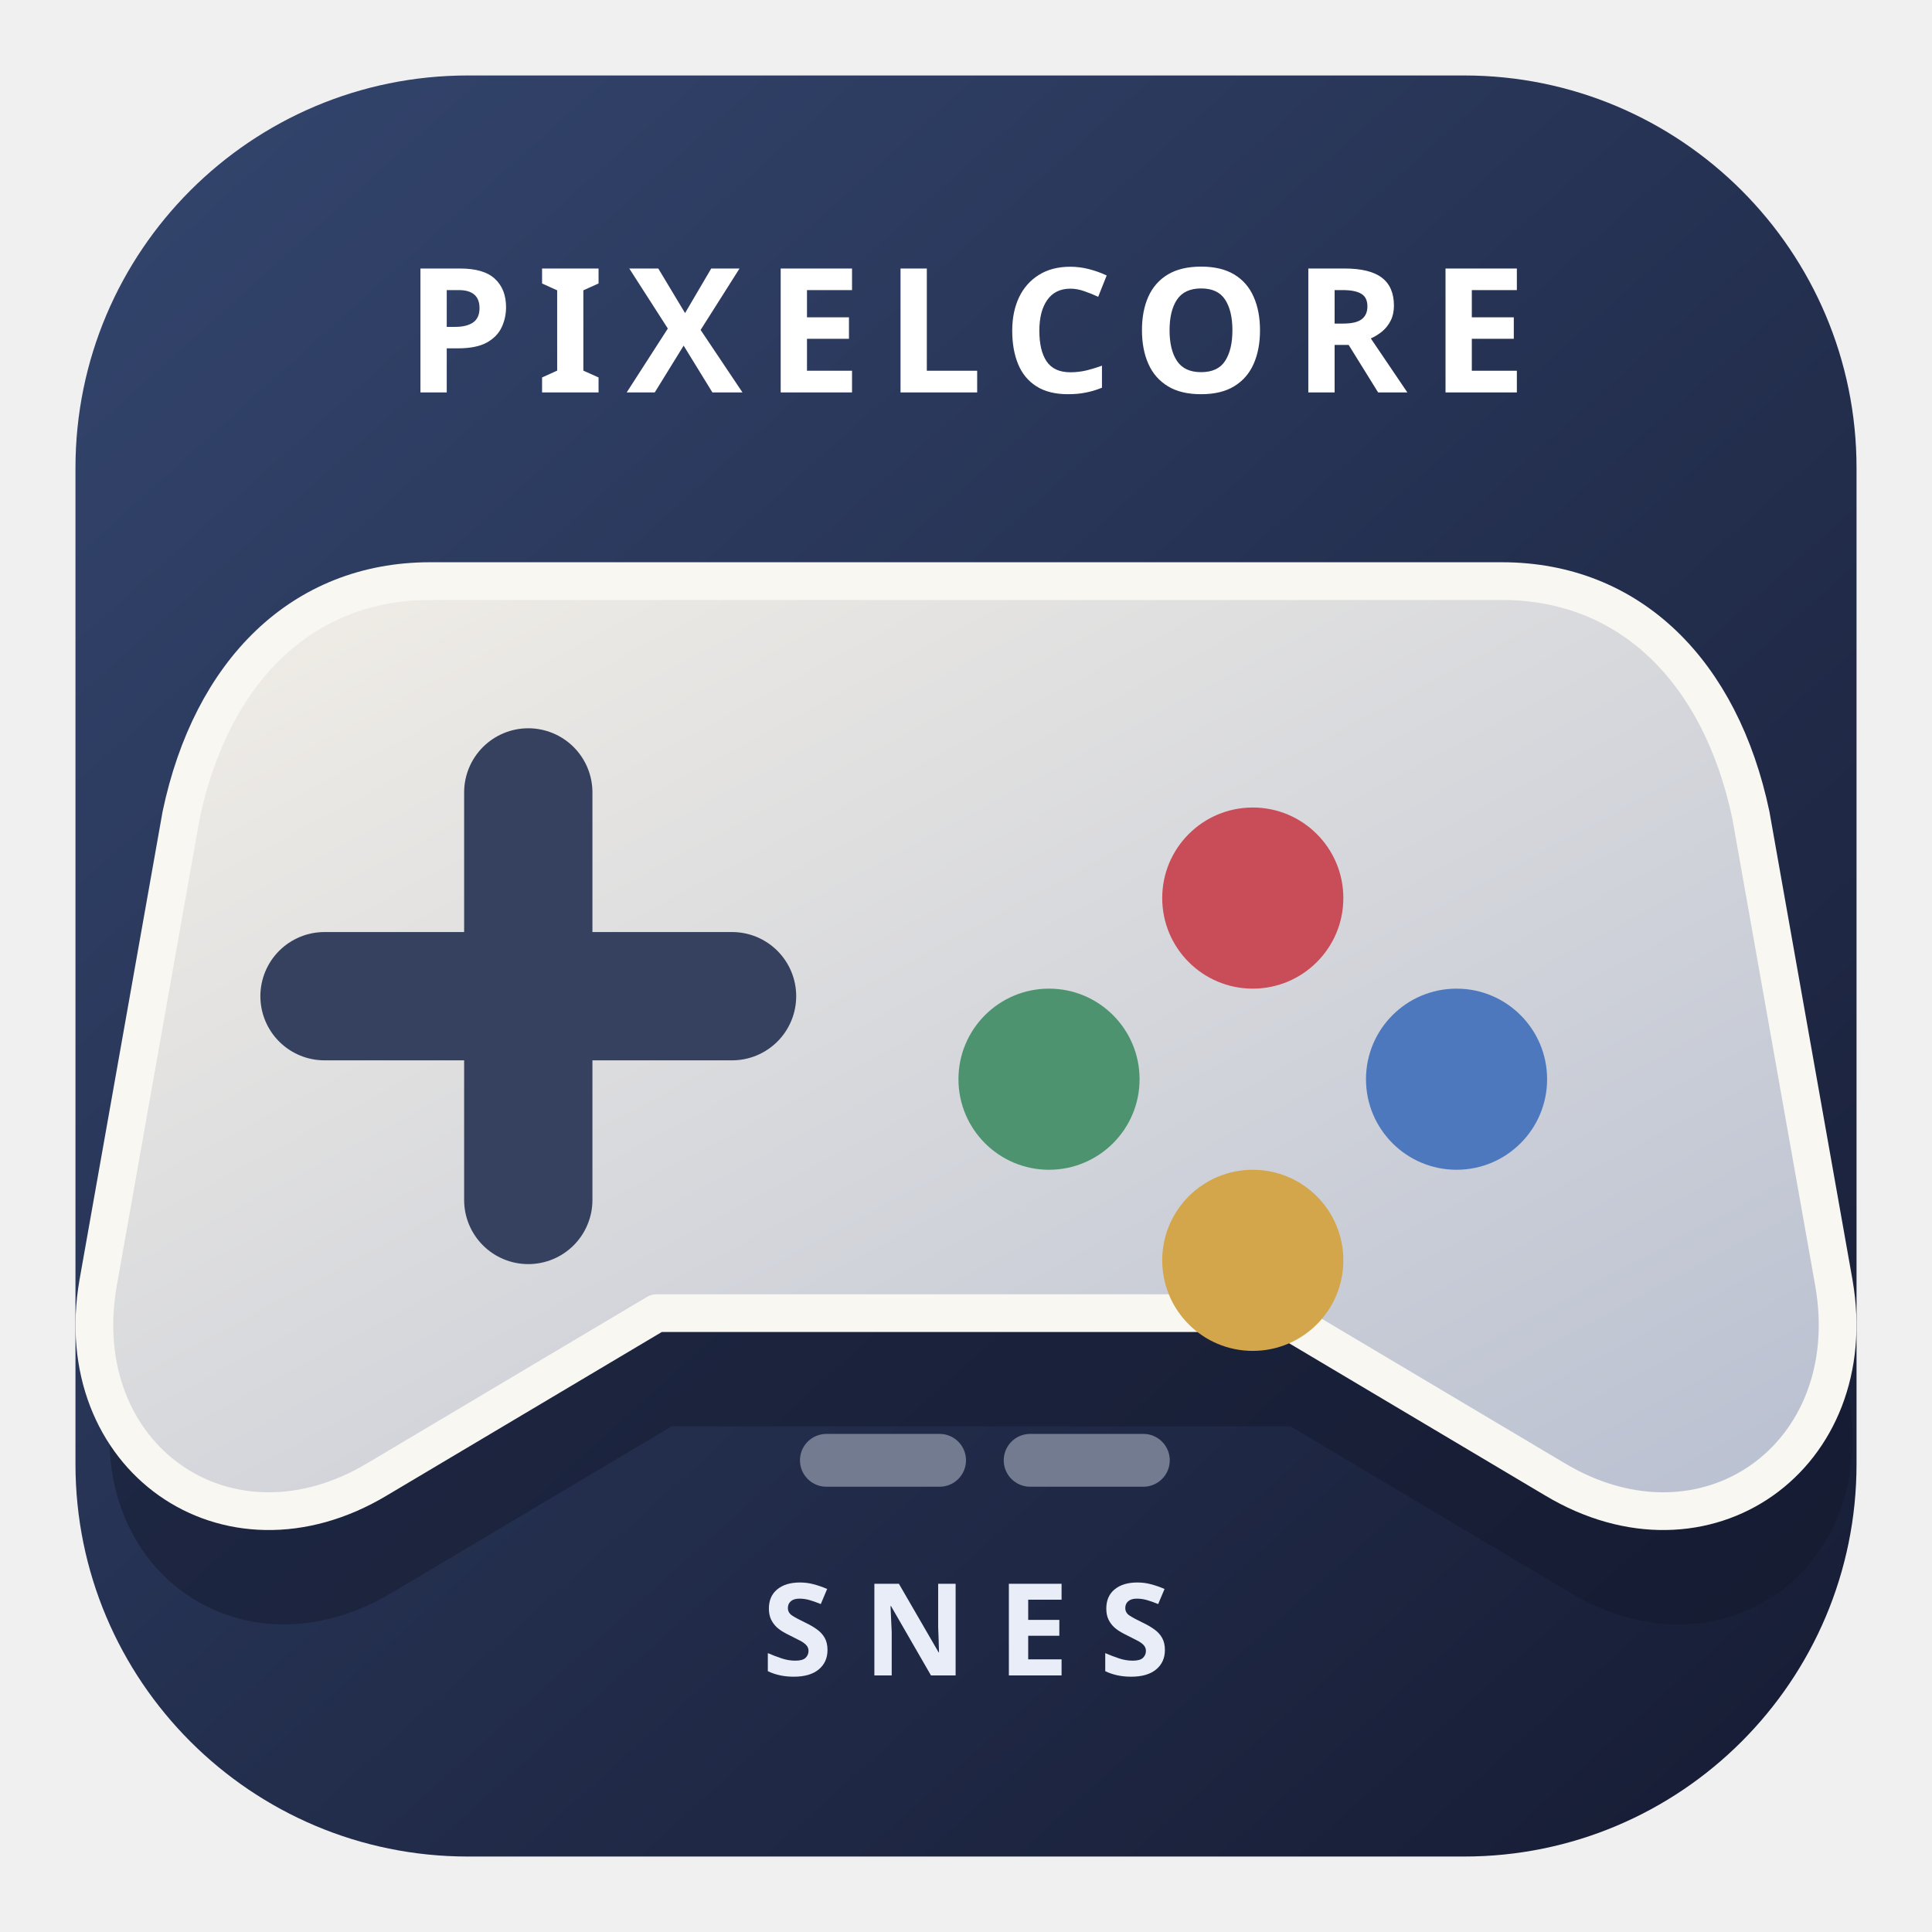
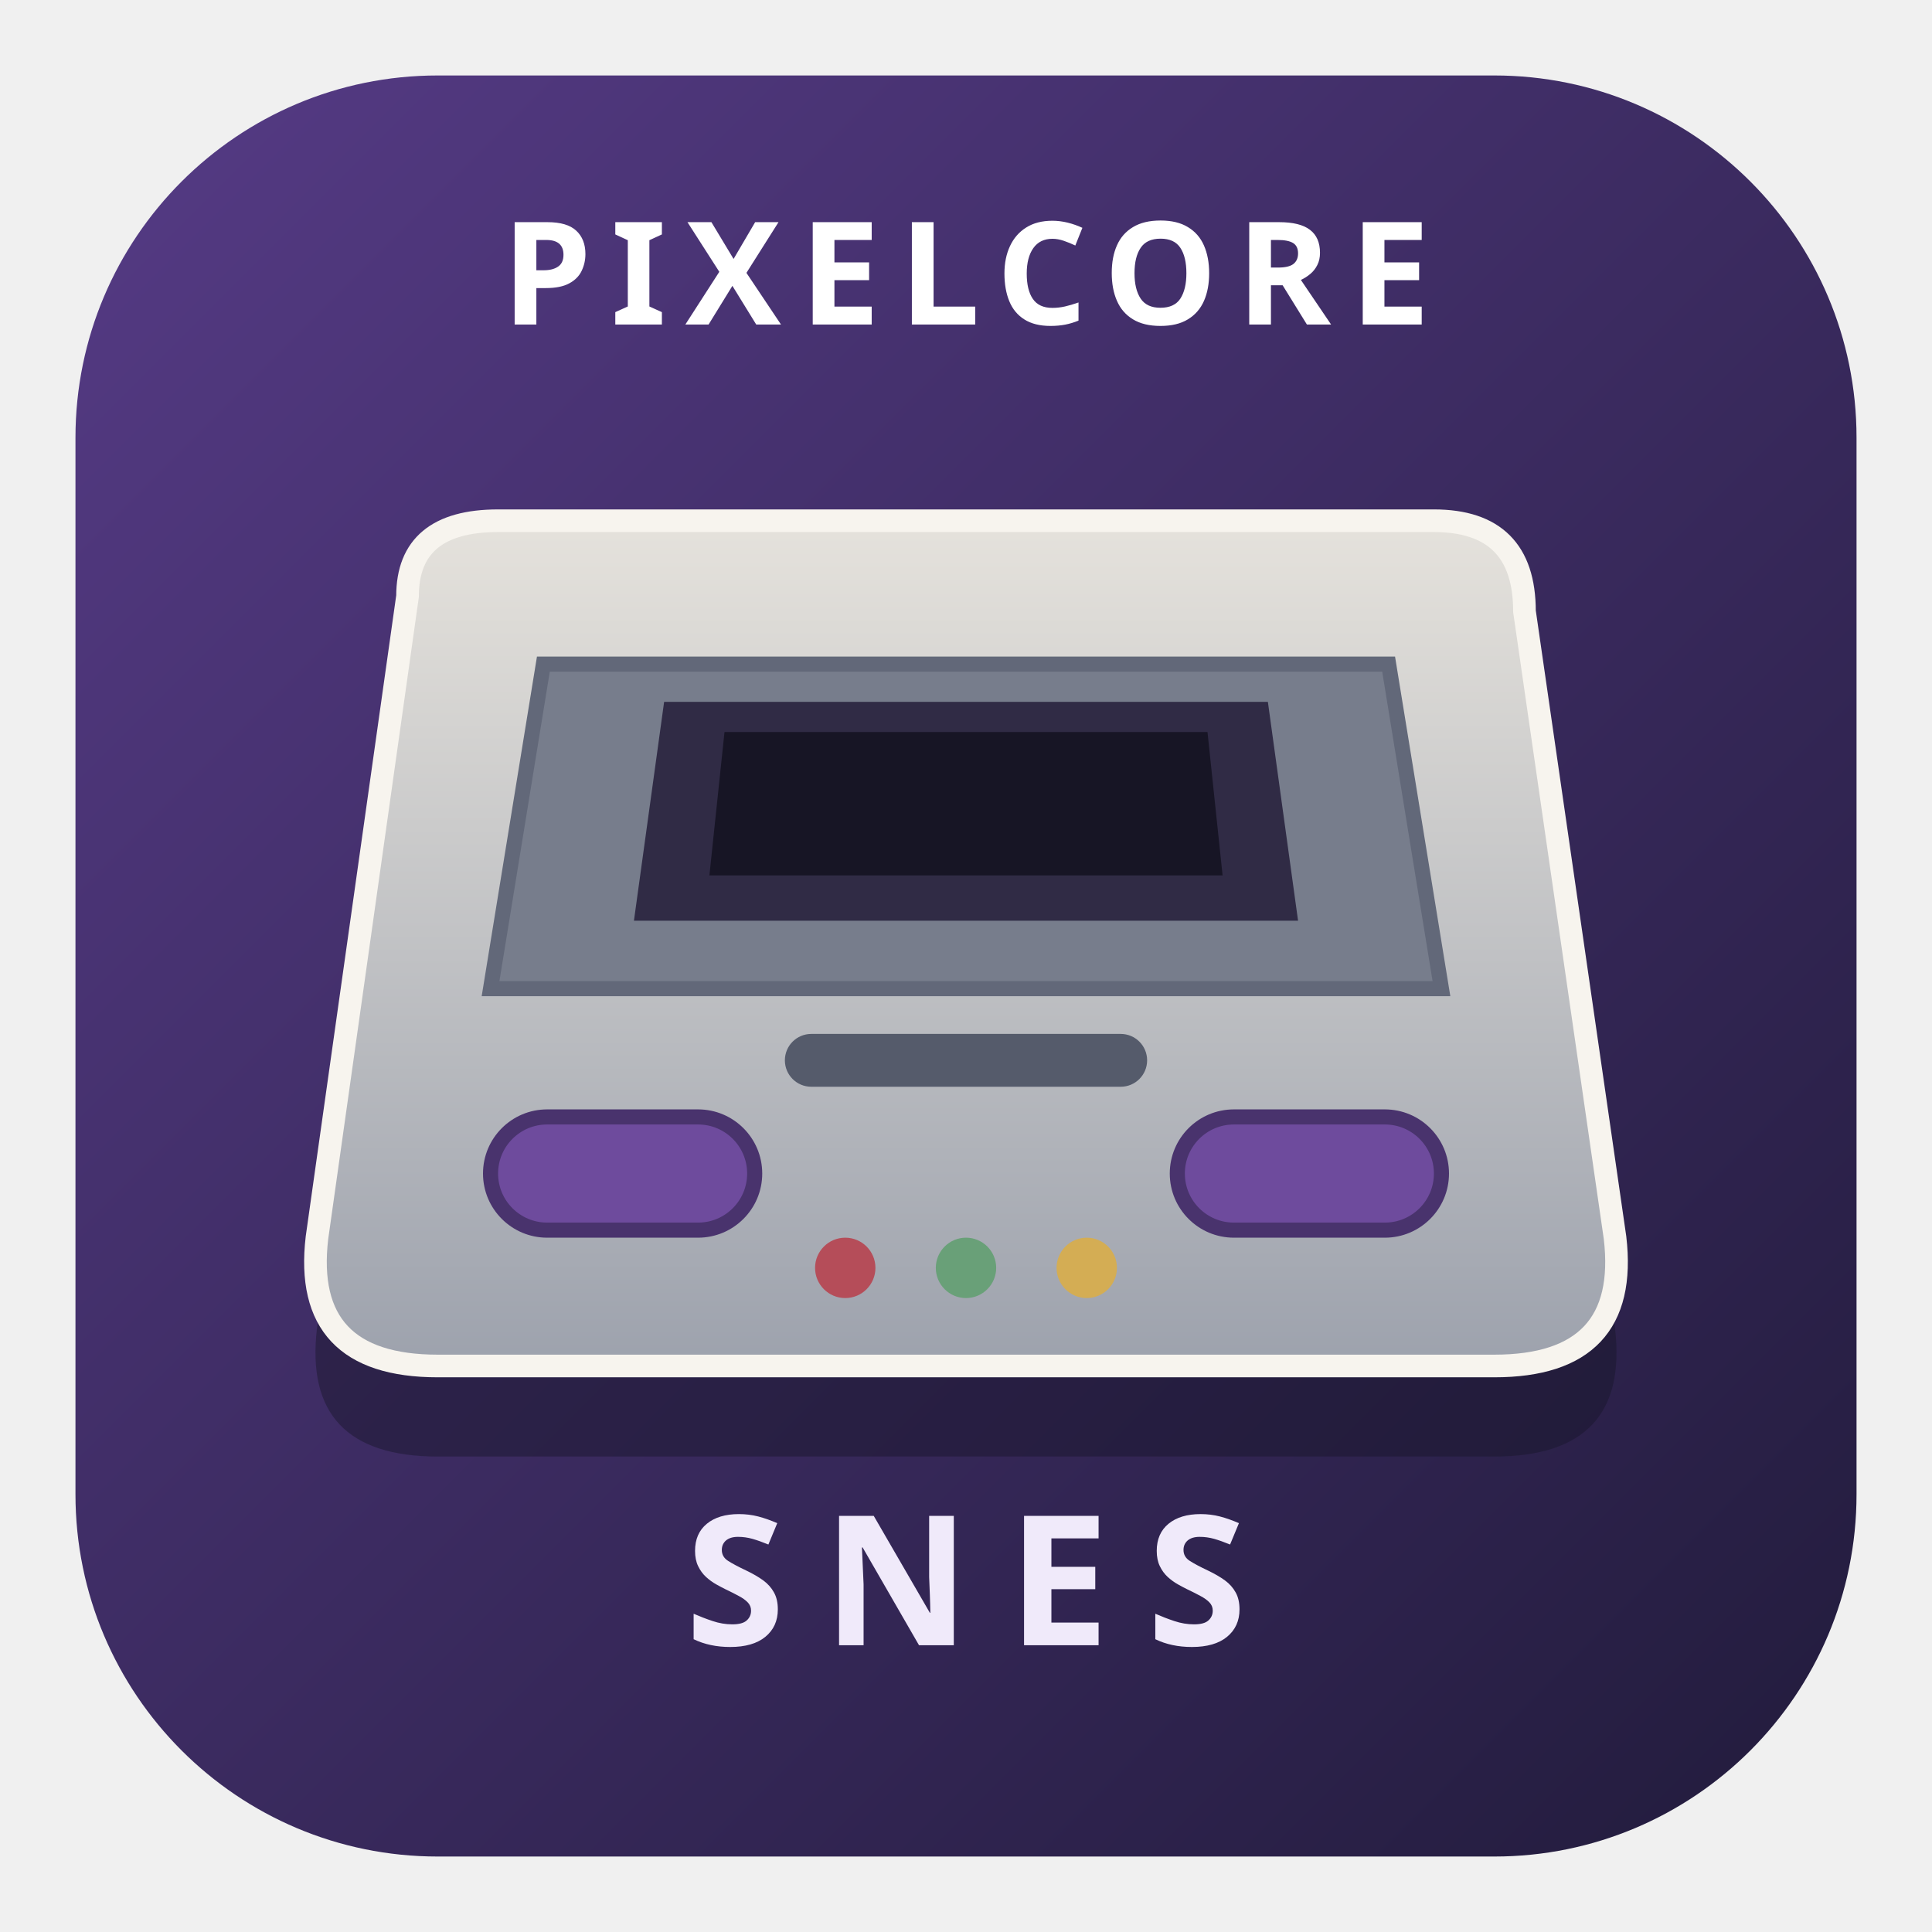
<svg xmlns="http://www.w3.org/2000/svg" width="256" height="256" viewBox="0 0 256 256">
  <defs>
-     <linearGradient id="shell" x1="0" y1="0" x2="1" y2="1">
-       <stop offset="0" stop-color="#f4f0e8" />
-       <stop offset="1" stop-color="#b8bfd0" />
+     <linearGradient id="bg" x1="0" y1="0" x2="1" y2="1">
+       <stop offset="0" stop-color="#563b86" />
+       <stop offset="1" stop-color="#211b3b" />
    </linearGradient>
-     <linearGradient id="bg" x1="0" y1="0" x2="0.9" y2="1">
-       <stop offset="0" stop-color="#34466f" />
-       <stop offset="1" stop-color="#171d35" />
+     <linearGradient id="console" x1="0" y1="0" x2="0" y2="1">
+       <stop offset="0" stop-color="#e5e2dc" />
+       <stop offset="1" stop-color="#9da2ad" />
    </linearGradient>
  </defs>
-   <rect x="10" y="10" width="236" height="236" rx="52" fill="url(#bg)" />
-   <path d="M57 84h142c17 0 29 12 33 31l11 62c4 23-17 38-37 26l-37-22H87l-37 22c-20 12-41-3-37-26l11-62c4-19 16-31 33-31z" fill="#11172a" opacity=".45" transform="translate(2 8)" />
-   <path d="M57 77h142c17 0 29 12 33 31l11 62c4 23-17 38-37 26l-37-22H87l-37 22c-20 12-41-3-37-26l11-62c4-19 16-31 33-31z" fill="url(#shell)" stroke="#f8f7f2" stroke-width="5" stroke-linejoin="round" />
-   <path d="M43 132h54M70 105v54" stroke="#35415e" stroke-width="17" stroke-linecap="round" />
-   <circle cx="166" cy="119" r="12" fill="#c84d58" />
-   <circle cx="193" cy="143" r="12" fill="#4e78bd" />
-   <circle cx="139" cy="143" r="12" fill="#4e936f" />
-   <circle cx="166" cy="167" r="12" fill="#d3a64b" />
-   <rect x="106" y="190" width="22" height="7" rx="3.5" fill="#737b90" />
-   <rect x="133" y="190" width="22" height="7" rx="3.5" fill="#737b90" />
-   <text x="128" y="52" text-anchor="middle" font-family="sans-serif" font-size="23" font-weight="800" letter-spacing="3" fill="#fff">PIXELCORE</text>
-   <text x="128" y="222" text-anchor="middle" font-family="sans-serif" font-size="17" font-weight="700" letter-spacing="4" fill="#e8edf8">SNES</text>
+   <rect x="10" y="10" width="236" height="236" rx="48" fill="url(#bg)" />
+   <text x="128" y="43" text-anchor="middle" font-family="sans-serif" font-size="19" font-weight="800" letter-spacing="2.5" fill="#fff">PIXELCORE</text>
+   <g transform="translate(0 5)">
+     <path d="M54 78 Q54 68 66 68 H190 Q202 68 202 80 L214 163 Q216 180 198 180 H58 Q40 180 42 163 Z" fill="#171529" opacity=".45" transform="translate(0 8)" />
+     <path d="M54 74 Q54 64 66 64 H190 Q202 64 202 76 L214 159 Q216 176 198 176 H58 Q40 176 42 159 Z" fill="url(#console)" stroke="#f7f4ee" stroke-width="3" />
+     <path d="M72 83 H184 L191 126 H65 Z" fill="#777d8c" stroke="#626879" stroke-width="2" />
+     <path d="M88 88 H168 L172 117 H84 Z" fill="#302b45" />
+     <path d="M96 92 H160 L162 111 H94 Z" fill="#171525" />
+     <rect x="104" y="132" width="48" height="7" rx="3.5" fill="#555b6b" />
+     <rect x="65" y="143" width="35" height="15" rx="7.5" fill="#6e4b9d" stroke="#49336d" stroke-width="2" />
+     <rect x="156" y="143" width="35" height="15" rx="7.5" fill="#6e4b9d" stroke="#49336d" stroke-width="2" />
+     <circle cx="112" cy="163" r="4" fill="#b54d59" />
+     <circle cx="128" cy="163" r="4" fill="#69a078" />
+     <circle cx="144" cy="163" r="4" fill="#d4ad54" />
+   </g>
+   <text x="128" y="218" text-anchor="middle" font-family="sans-serif" font-size="24" font-weight="900" letter-spacing="5" fill="#f0eafa">SNES</text>
</svg>
